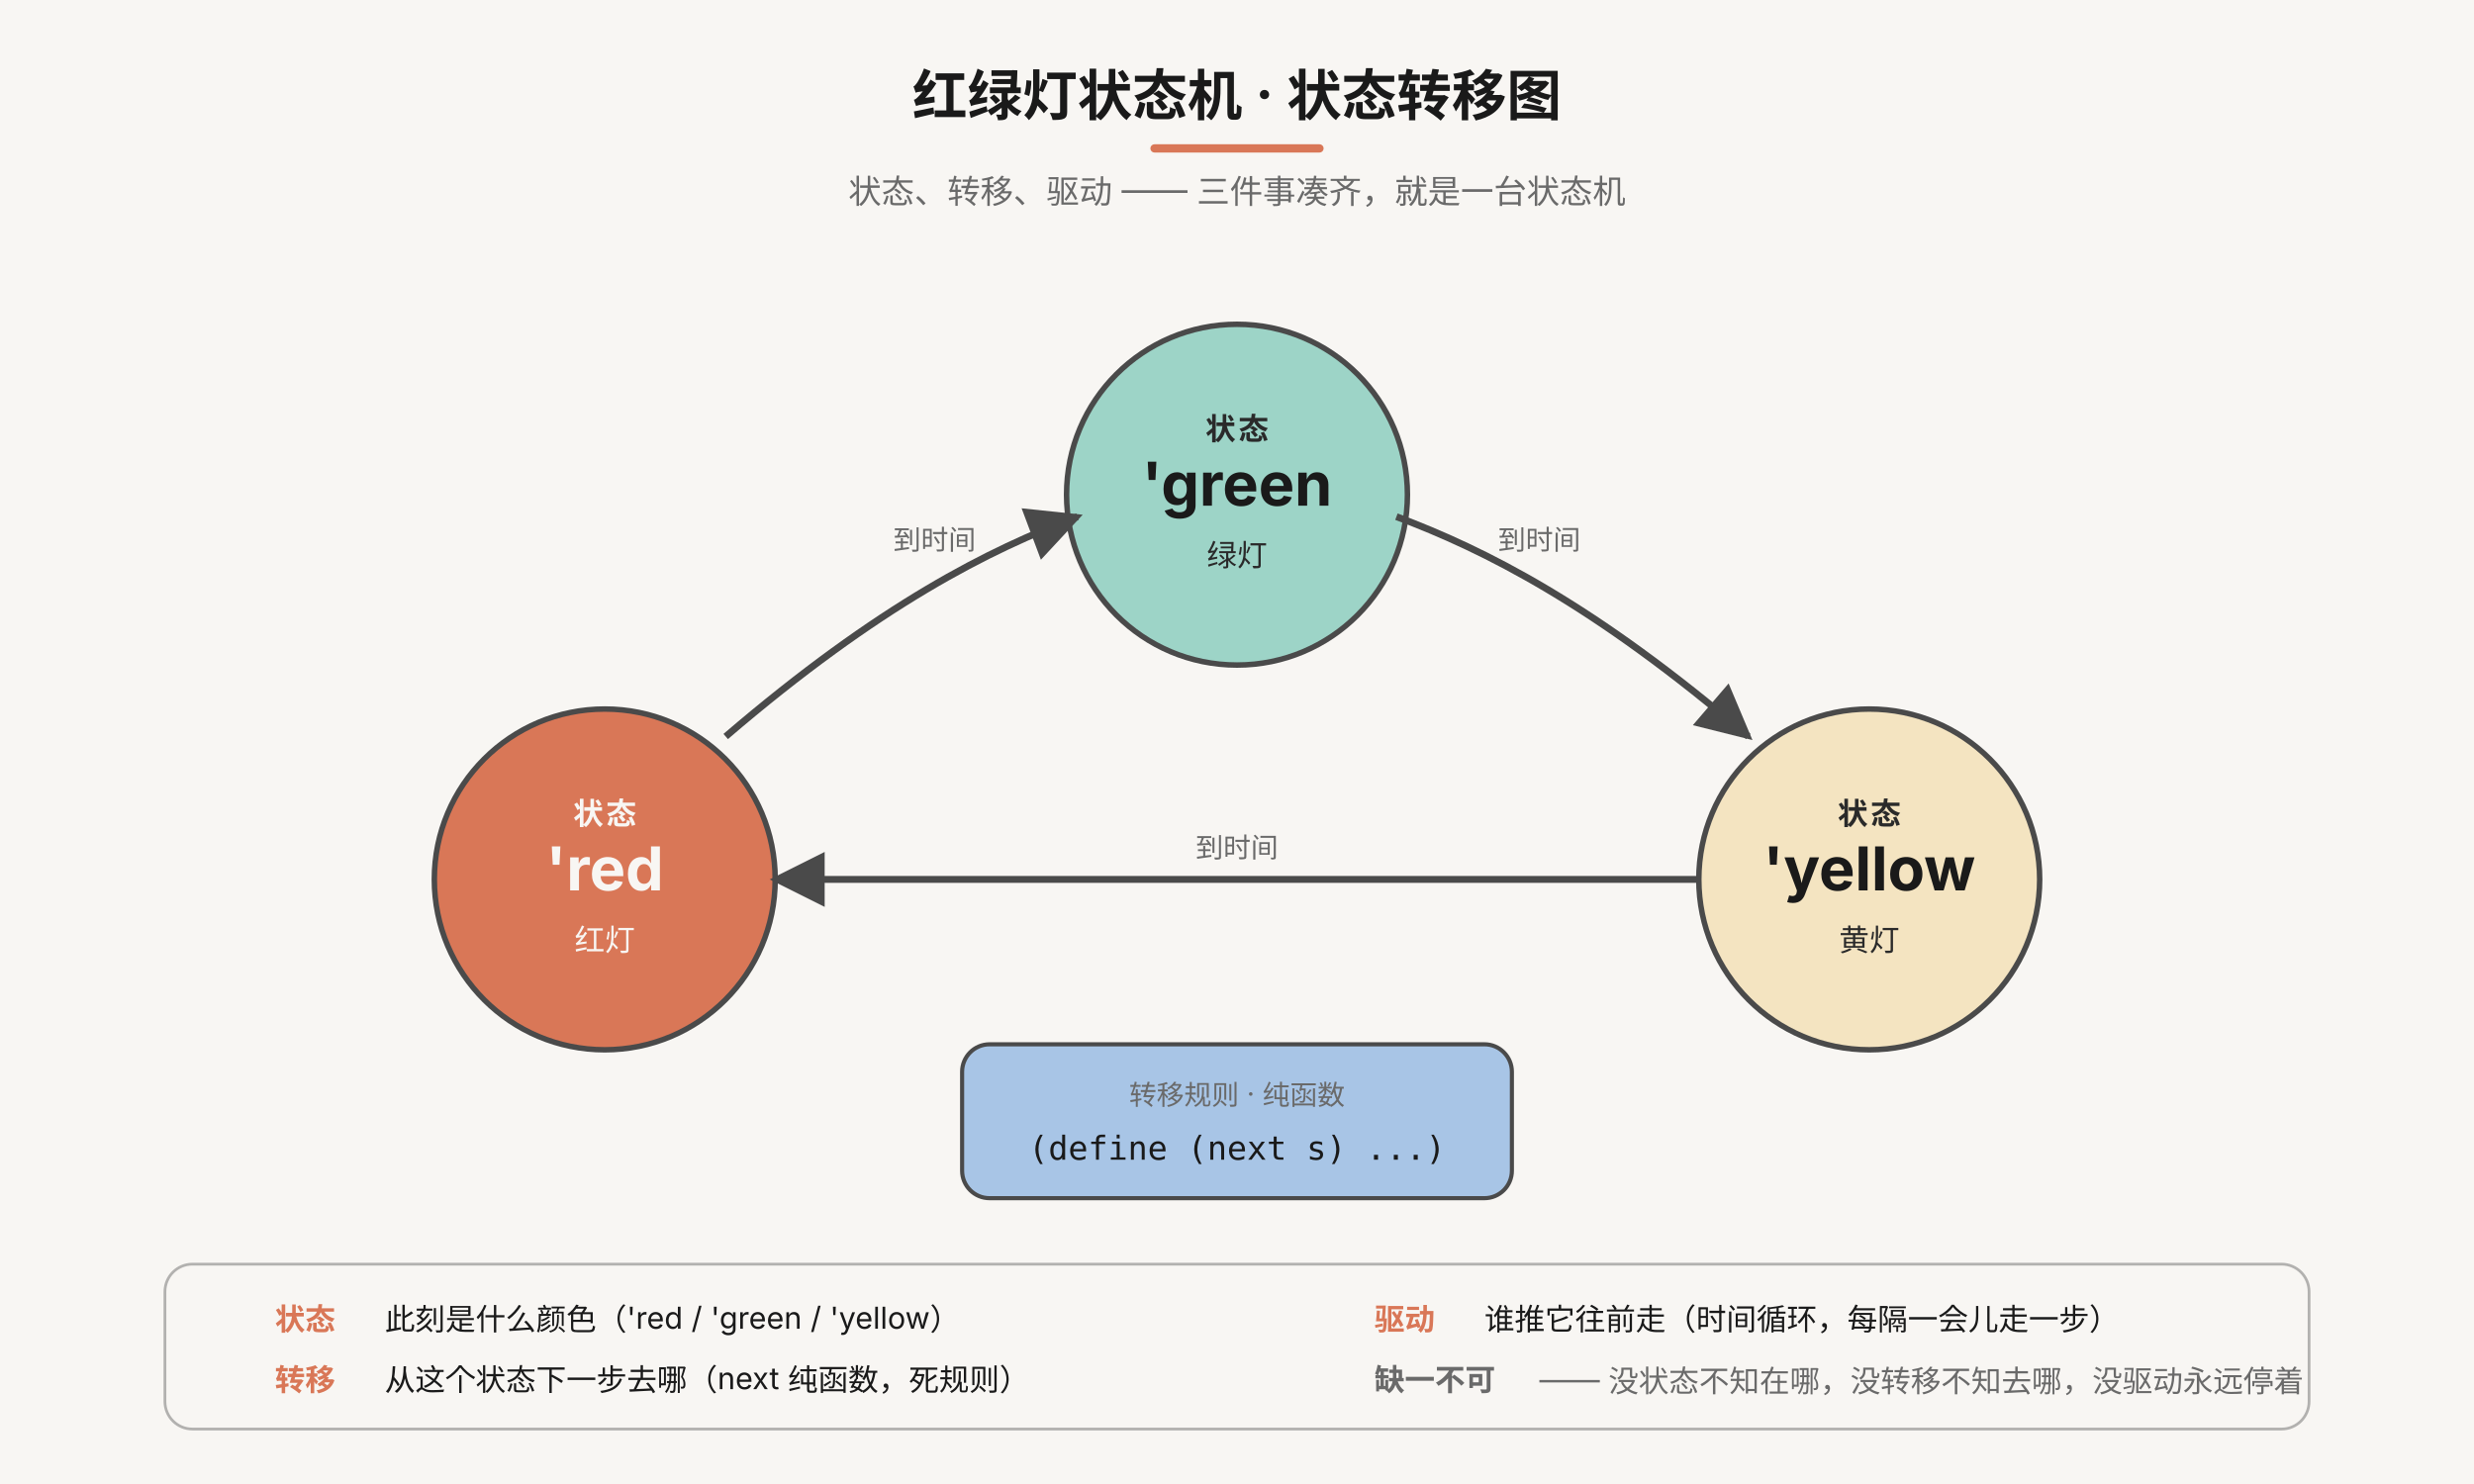
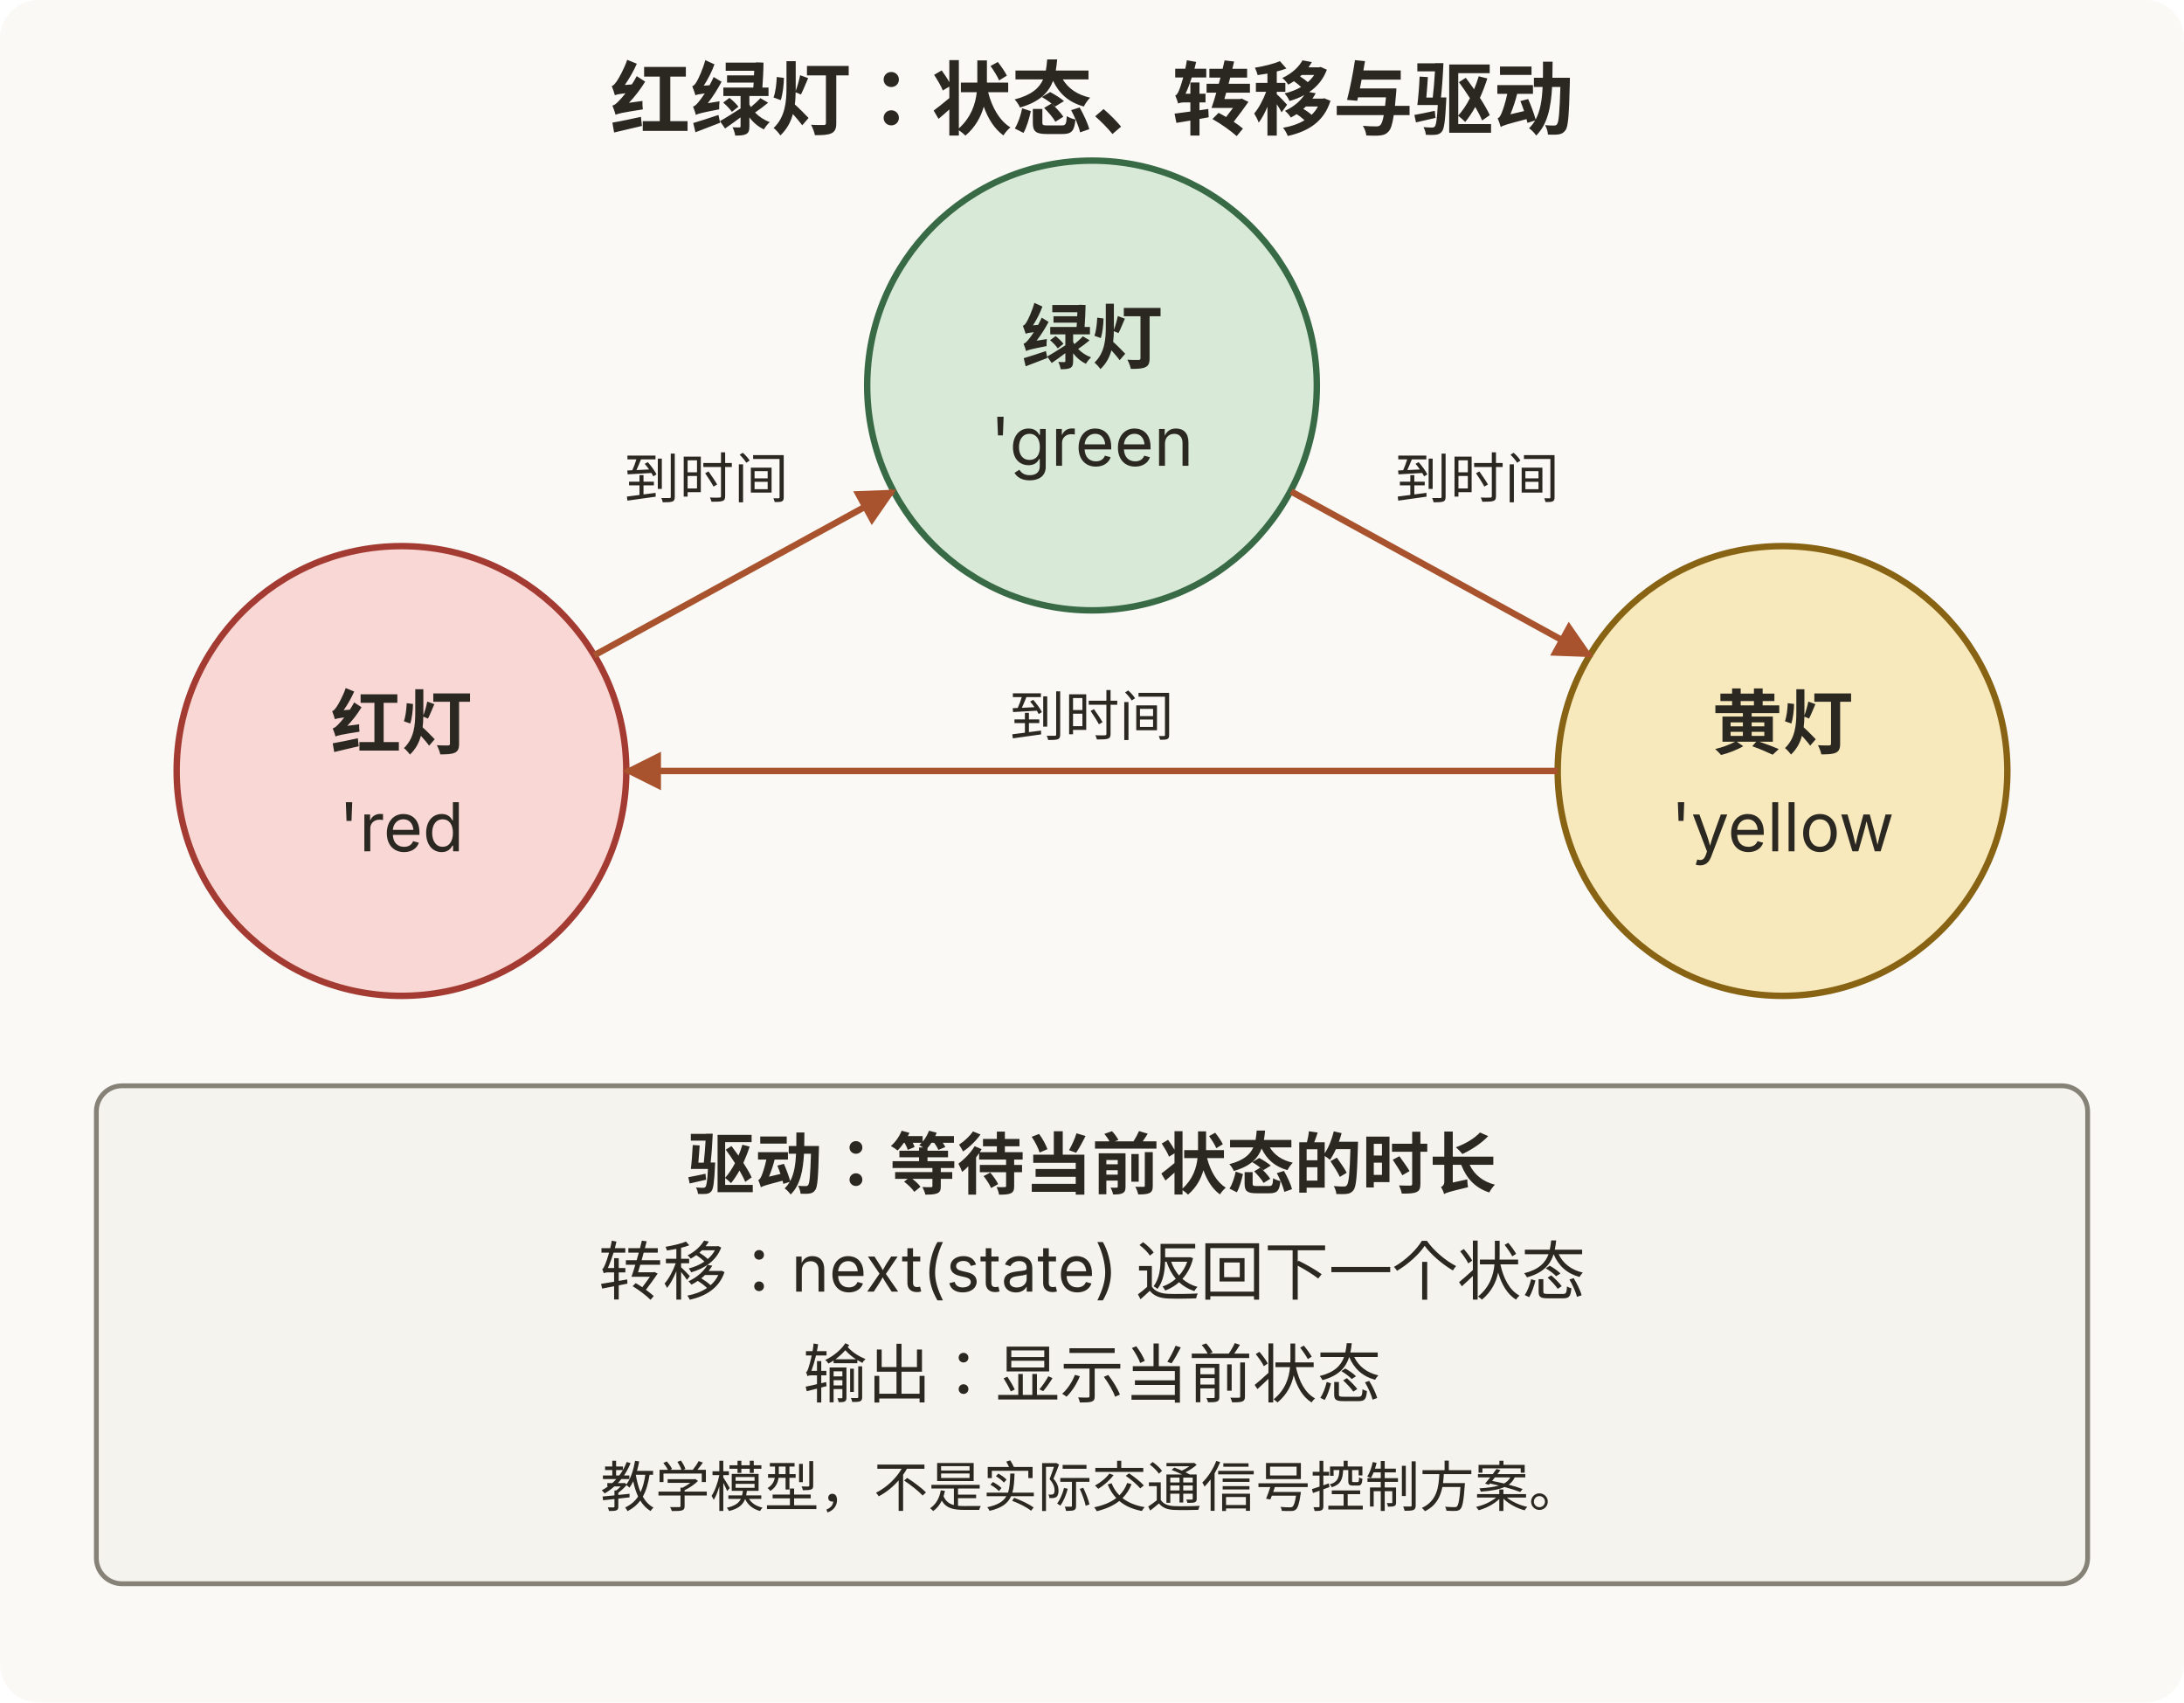
- <svg xmlns="http://www.w3.org/2000/svg" viewBox="0 0 900 540" font-family="&quot;PingFang SC&quot;, &quot;Microsoft YaHei&quot;, -apple-system, BlinkMacSystemFont, &quot;Segoe UI&quot;, sans-serif">
+ <svg xmlns="http://www.w3.org/2000/svg" viewBox="0 0 680 530" role="img" aria-labelledby="t d">
  <defs>
-     <marker id="arrow" viewBox="0 0 10 10" refX="9" refY="5" markerWidth="8" markerHeight="8" orient="auto">
-       <path d="M0,0 L10,5 L0,10 z" fill="#4a4a4a" />
+     <marker id="a" viewBox="0 0 10 10" refX="9" refY="5" markerWidth="6" markerHeight="6" orient="auto">
+       <path d="M0 0L10 5L0 10Z" fill="#A8532D" />
    </marker>
  </defs>
-   <rect x="0" y="0" width="900" height="540" fill="#f8f6f3" />
-   <text x="450" y="42" text-anchor="middle" font-size="20" font-weight="700" fill="#1a1a1a">红绿灯状态机 · 状态转移图</text>
-   <line x1="420" y1="54" x2="480" y2="54" stroke="#d97757" stroke-width="3" stroke-linecap="round" />
-   <text x="450" y="74" text-anchor="middle" font-size="12" fill="#6a6a6a">状态、转移、驱动 —— 三件事凑齐，就是一台状态机</text>
-   <g>
-     <circle cx="220" cy="320" r="62" fill="#d97757" stroke="#4a4a4a" stroke-width="2" />
-     <text x="220" y="300" text-anchor="middle" font-size="11" font-weight="600" fill="#f8f6f3" letter-spacing="1">状态</text>
-     <text x="220" y="324" text-anchor="middle" font-size="22" font-weight="700" fill="#f8f6f3">'red</text>
-     <text x="220" y="346" text-anchor="middle" font-size="11" fill="#f8f6f3">红灯</text>
-   </g>
-   <g>
-     <circle cx="450" cy="180" r="62" fill="#9dd4c7" stroke="#4a4a4a" stroke-width="2" />
-     <text x="450" y="160" text-anchor="middle" font-size="11" font-weight="600" fill="#2a2a2a" letter-spacing="1">状态</text>
-     <text x="450" y="184" text-anchor="middle" font-size="22" font-weight="700" fill="#1a1a1a">'green</text>
-     <text x="450" y="206" text-anchor="middle" font-size="11" fill="#2a2a2a">绿灯</text>
-   </g>
-   <g>
-     <circle cx="680" cy="320" r="62" fill="#f4e4c1" stroke="#4a4a4a" stroke-width="2" />
-     <text x="680" y="300" text-anchor="middle" font-size="11" font-weight="600" fill="#2a2a2a" letter-spacing="1">状态</text>
-     <text x="680" y="324" text-anchor="middle" font-size="22" font-weight="700" fill="#1a1a1a">'yellow</text>
-     <text x="680" y="346" text-anchor="middle" font-size="11" fill="#2a2a2a">黄灯</text>
-   </g>
-   <path d="M 264 268 C 320 220, 360 200, 392 188" fill="none" stroke="#4a4a4a" stroke-width="2.5" marker-end="url(#arrow)" />
-   <path d="M 508 188 C 540 200, 580 220, 636 268" fill="none" stroke="#4a4a4a" stroke-width="2.5" marker-end="url(#arrow)" />
-   <path d="M 618 320 L 282 320" fill="none" stroke="#4a4a4a" stroke-width="2.5" marker-end="url(#arrow)" />
-   <text x="340" y="200" text-anchor="middle" font-size="10" fill="#6a6a6a">到时间</text>
-   <text x="560" y="200" text-anchor="middle" font-size="10" fill="#6a6a6a">到时间</text>
-   <text x="450" y="312" text-anchor="middle" font-size="10" fill="#6a6a6a">到时间</text>
-   <g>
-     <rect x="350" y="380" width="200" height="56" rx="10" fill="#a8c5e6" stroke="#4a4a4a" stroke-width="1.5" />
-     <text x="450" y="402" text-anchor="middle" font-size="10" fill="#6a6a6a">转移规则 · 纯函数</text>
-     <text x="450" y="422" text-anchor="middle" font-size="12" font-family="monospace" fill="#1a1a1a">(define (next s) ...)</text>
-   </g>
-   <g>
-     <rect x="60" y="460" width="780" height="60" rx="10" fill="#f8f6f3" stroke="#4a4a4a" stroke-width="1" stroke-opacity="0.4" />
-     <text x="100" y="484" font-size="11" font-weight="700" fill="#d97757">状态</text>
-     <text x="140" y="484" font-size="11" fill="#1a1a1a">此刻是什么颜色（'red / 'green / 'yellow）</text>
-     <text x="100" y="506" font-size="11" font-weight="700" fill="#d97757">转移</text>
-     <text x="140" y="506" font-size="11" fill="#1a1a1a">从这个状态下一步去哪（next 纯函数，死规则）</text>
-     <text x="500" y="484" font-size="11" font-weight="700" fill="#d97757">驱动</text>
-     <text x="540" y="484" font-size="11" fill="#1a1a1a">谁推它往前走（时间循环，每隔一会儿走一步）</text>
-     <text x="500" y="506" font-size="11" font-weight="700" fill="#6a6a6a">缺一不可</text>
-     <text x="560" y="506" font-size="11" fill="#6a6a6a">—— 没状态不知在哪，没转移不知去哪，没驱动永远停着</text>
+   <rect width="680" height="530" rx="12" fill="#FAF9F6" />
+   <g font-family="Inter, PingFang SC, Microsoft YaHei, system-ui, sans-serif" fill="#2A2820">
+     <text x="340" y="40" text-anchor="middle" font-size="25" font-weight="bold">红绿灯：状态、转移与驱动</text>
+     <circle cx="125" cy="240" r="70" fill="#F8D7D4" stroke="#A33B32" stroke-width="2" />
+     <text x="125" y="233" text-anchor="middle" font-size="22" font-weight="bold">红灯</text>
+     <text x="125" y="265" text-anchor="middle" font-size="21">'red</text>
+     <circle cx="340" cy="120" r="70" fill="#D8E9D7" stroke="#386A45" stroke-width="2" />
+     <text x="340" y="113" text-anchor="middle" font-size="22" font-weight="bold">绿灯</text>
+     <text x="340" y="145" text-anchor="middle" font-size="21">'green</text>
+     <circle cx="555" cy="240" r="70" fill="#F8E9BD" stroke="#876313" stroke-width="2" />
+     <text x="555" y="233" text-anchor="middle" font-size="22" font-weight="bold">黄灯</text>
+     <text x="555" y="265" text-anchor="middle" font-size="21">'yellow</text>
+     <path d="M185 204L278 153" fill="none" stroke="#A8532D" stroke-width="2" marker-end="url(#a)" />
+     <path d="M402 153L495 204" fill="none" stroke="#A8532D" stroke-width="2" marker-end="url(#a)" />
+     <path d="M485 240H195" fill="none" stroke="#A8532D" stroke-width="2" marker-end="url(#a)" />
+     <text x="220" y="155" text-anchor="middle" font-size="17">到时间</text>
+     <text x="460" y="155" text-anchor="middle" font-size="17">到时间</text>
+     <text x="340" y="229" text-anchor="middle" font-size="17">到时间</text>
+     <rect x="30" y="338" width="620" height="155" rx="8" fill="#F5F3EE" stroke="#878278" stroke-width="1.5" />
+     <text x="340" y="370" text-anchor="middle" font-size="21" font-weight="bold">驱动：等待当前状态的时长</text>
+     <text x="340" y="403" text-anchor="middle" font-size="20">转移：next(state) 返回下一个状态</text>
+     <text x="340" y="435" text-anchor="middle" font-size="20">输出：显示当前状态</text>
+     <text x="340" y="469" text-anchor="middle" font-size="17">教学模型，不是实际交通信号控制方案。</text>
  </g>
</svg>
